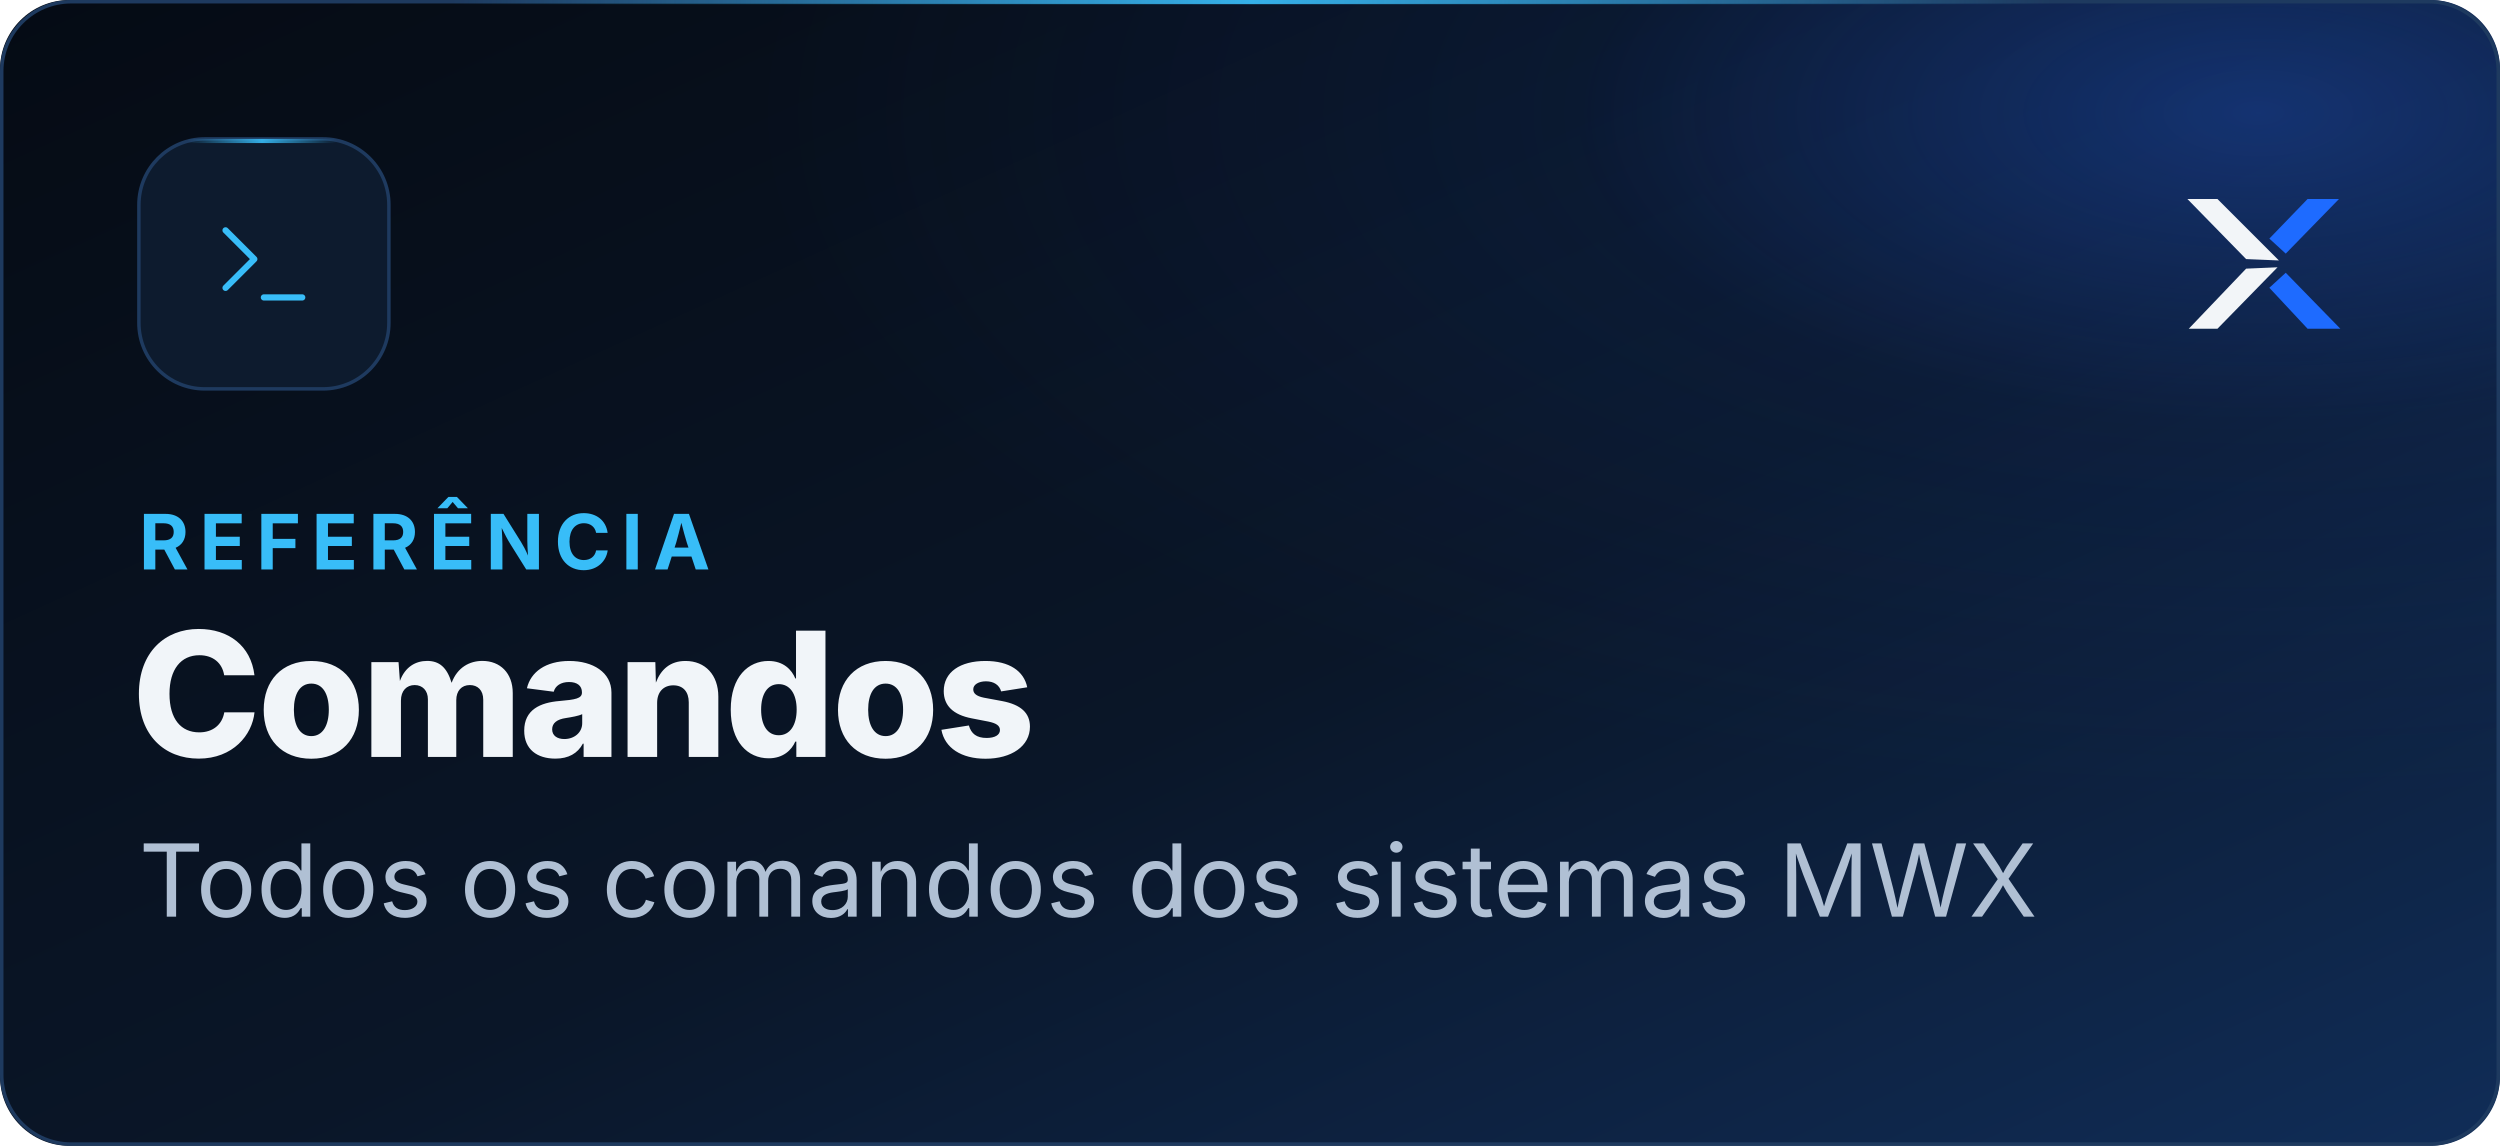
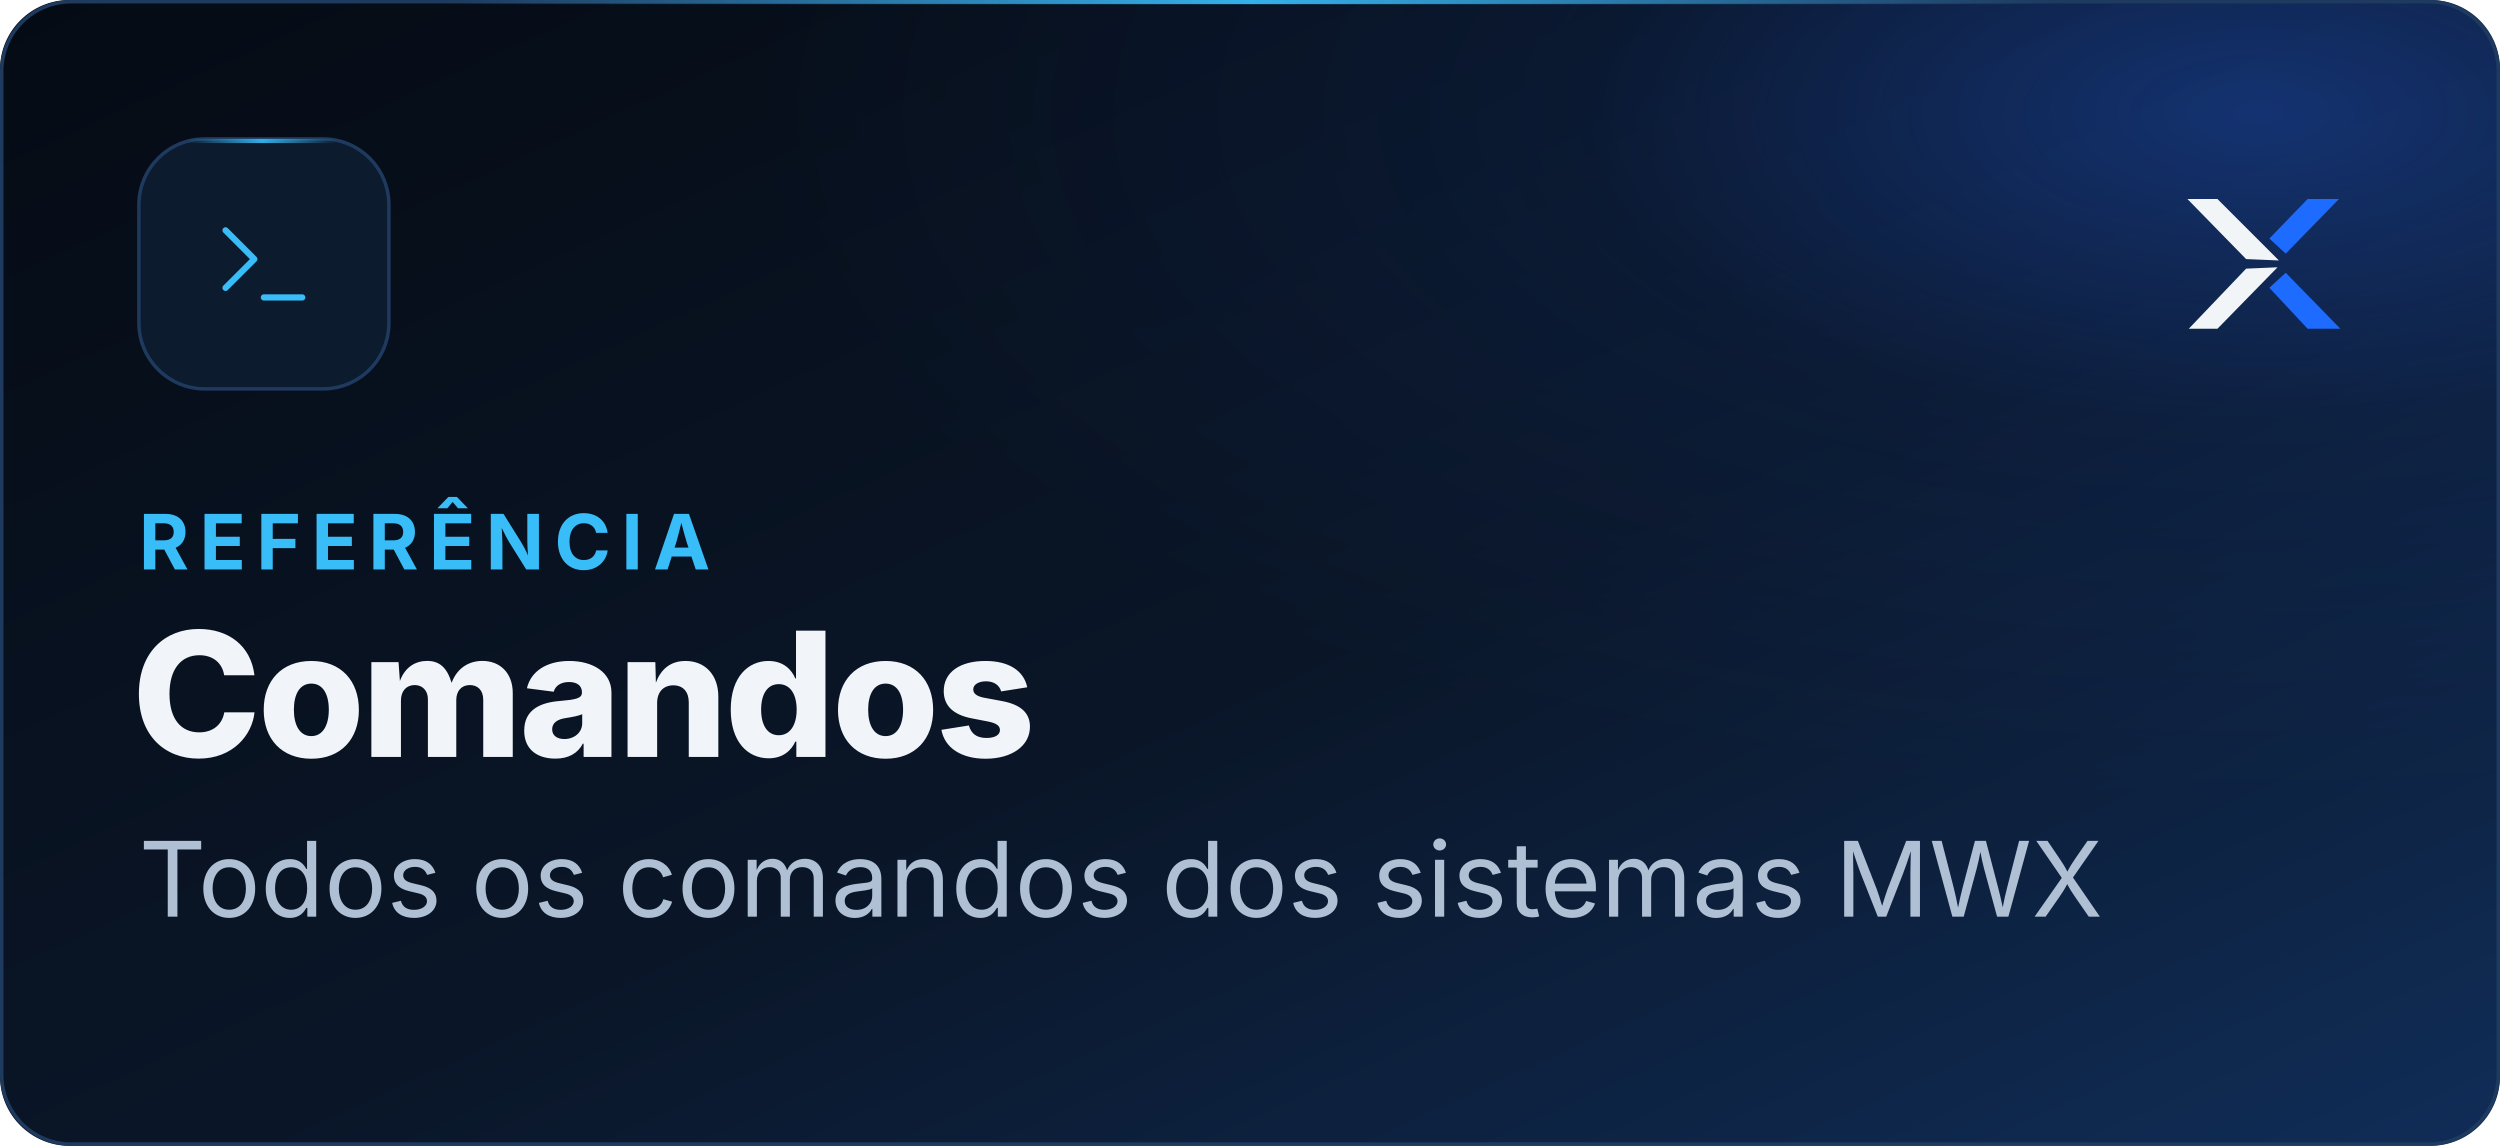
<svg xmlns="http://www.w3.org/2000/svg" width="720" height="330" viewBox="0 0 720 330" role="img" aria-label="Comandos — Todos os comandos dos sistemas MWX" font-family="'Segoe UI', 'Inter', 'Helvetica Neue', Arial, sans-serif">
  <defs>
    <linearGradient id="bgdmcomandos" x1="0" y1="0" x2="1" y2="1">
      <stop offset="0" stop-color="#050B14" />
      <stop offset=".55" stop-color="#0A1628" />
      <stop offset="1" stop-color="#102D58" />
    </linearGradient>
    <radialGradient id="glowdmcomandos" cx="0.9" cy="0.1" r=".6">
      <stop offset="0" stop-color="#2563EB" stop-opacity=".38" />
      <stop offset=".45" stop-color="#2563EB" stop-opacity=".08" />
      <stop offset="1" stop-color="#2563EB" stop-opacity="0" />
    </radialGradient>
    <linearGradient id="edgedmcomandos" x1="0" y1="0" x2="1" y2="0">
      <stop offset="0" stop-color="#38BDF8" stop-opacity="0" />
      <stop offset=".5" stop-color="#38BDF8" stop-opacity=".9" />
      <stop offset="1" stop-color="#38BDF8" stop-opacity="0" />
    </linearGradient>
    <clipPath id="clipdmcomandos">
      <rect width="720" height="330" rx="20" />
    </clipPath>
  </defs>
  <g clip-path="url(#clipdmcomandos)">
    <rect width="720" height="330" fill="url(#bgdmcomandos)" />
    <rect width="720" height="330" fill="url(#glowdmcomandos)" />
  </g>
  <rect x=".5" y=".5" width="719" height="329" rx="20" fill="none" stroke="#1E3A5F" />
  <rect x="130" y="0" width="461" height="1.2" fill="url(#edgedmcomandos)" />
  <rect x="40" y="40" width="72" height="72" rx="19" fill="#0D1B2E" stroke="#1E3A5F" />
  <rect x="54" y="40" width="43" height="1.2" fill="url(#edgedmcomandos)" />
  <g transform="translate(59.44 59.44) scale(1.38)" fill="none" stroke="#38BDF8" stroke-width="1.30" stroke-linecap="round" stroke-linejoin="round" color="#38BDF8">
    <polyline points="4 17 10 11 4 5" />
    <line x1="12" x2="20" y1="19" y2="19" />
  </g>
  <g transform="translate(628 55.34) scale(0.3934)">
    <g fill="#F2F5F8">
      <path d="M 71,55 L 48,56 L 6,100 L 27,100 Z" />
      <path d="M 5,5 L 48,49 L 72,50 L 27,5 Z" />
    </g>
    <g fill="#1E6BFF">
      <path d="M 65,70 L 93,100 L 117,100 L 77,59 Z" />
      <path d="M 116,5 L 93,5 L 65,34 L 77,45 Z" />
    </g>
  </g>
  <text x="40" y="164" fill="#38BDF8" font-size="22" font-weight="700" letter-spacing="3">REFERÊNCIA</text>
  <text x="38" y="218" fill="#F1F5F9" font-size="50" font-weight="800" letter-spacing="-1">Comandos</text>
-   <text x="40" y="264.0" fill="#B0C0D4" font-size="29" font-weight="400" text-anchor="start">Todos os comandos dos sistemas MWX</text>
+   <text x="40" y="264.0" fill="#B0C0D4" font-size="30" font-weight="400" text-anchor="start">Todos os comandos dos sistemas MWX</text>
</svg>
